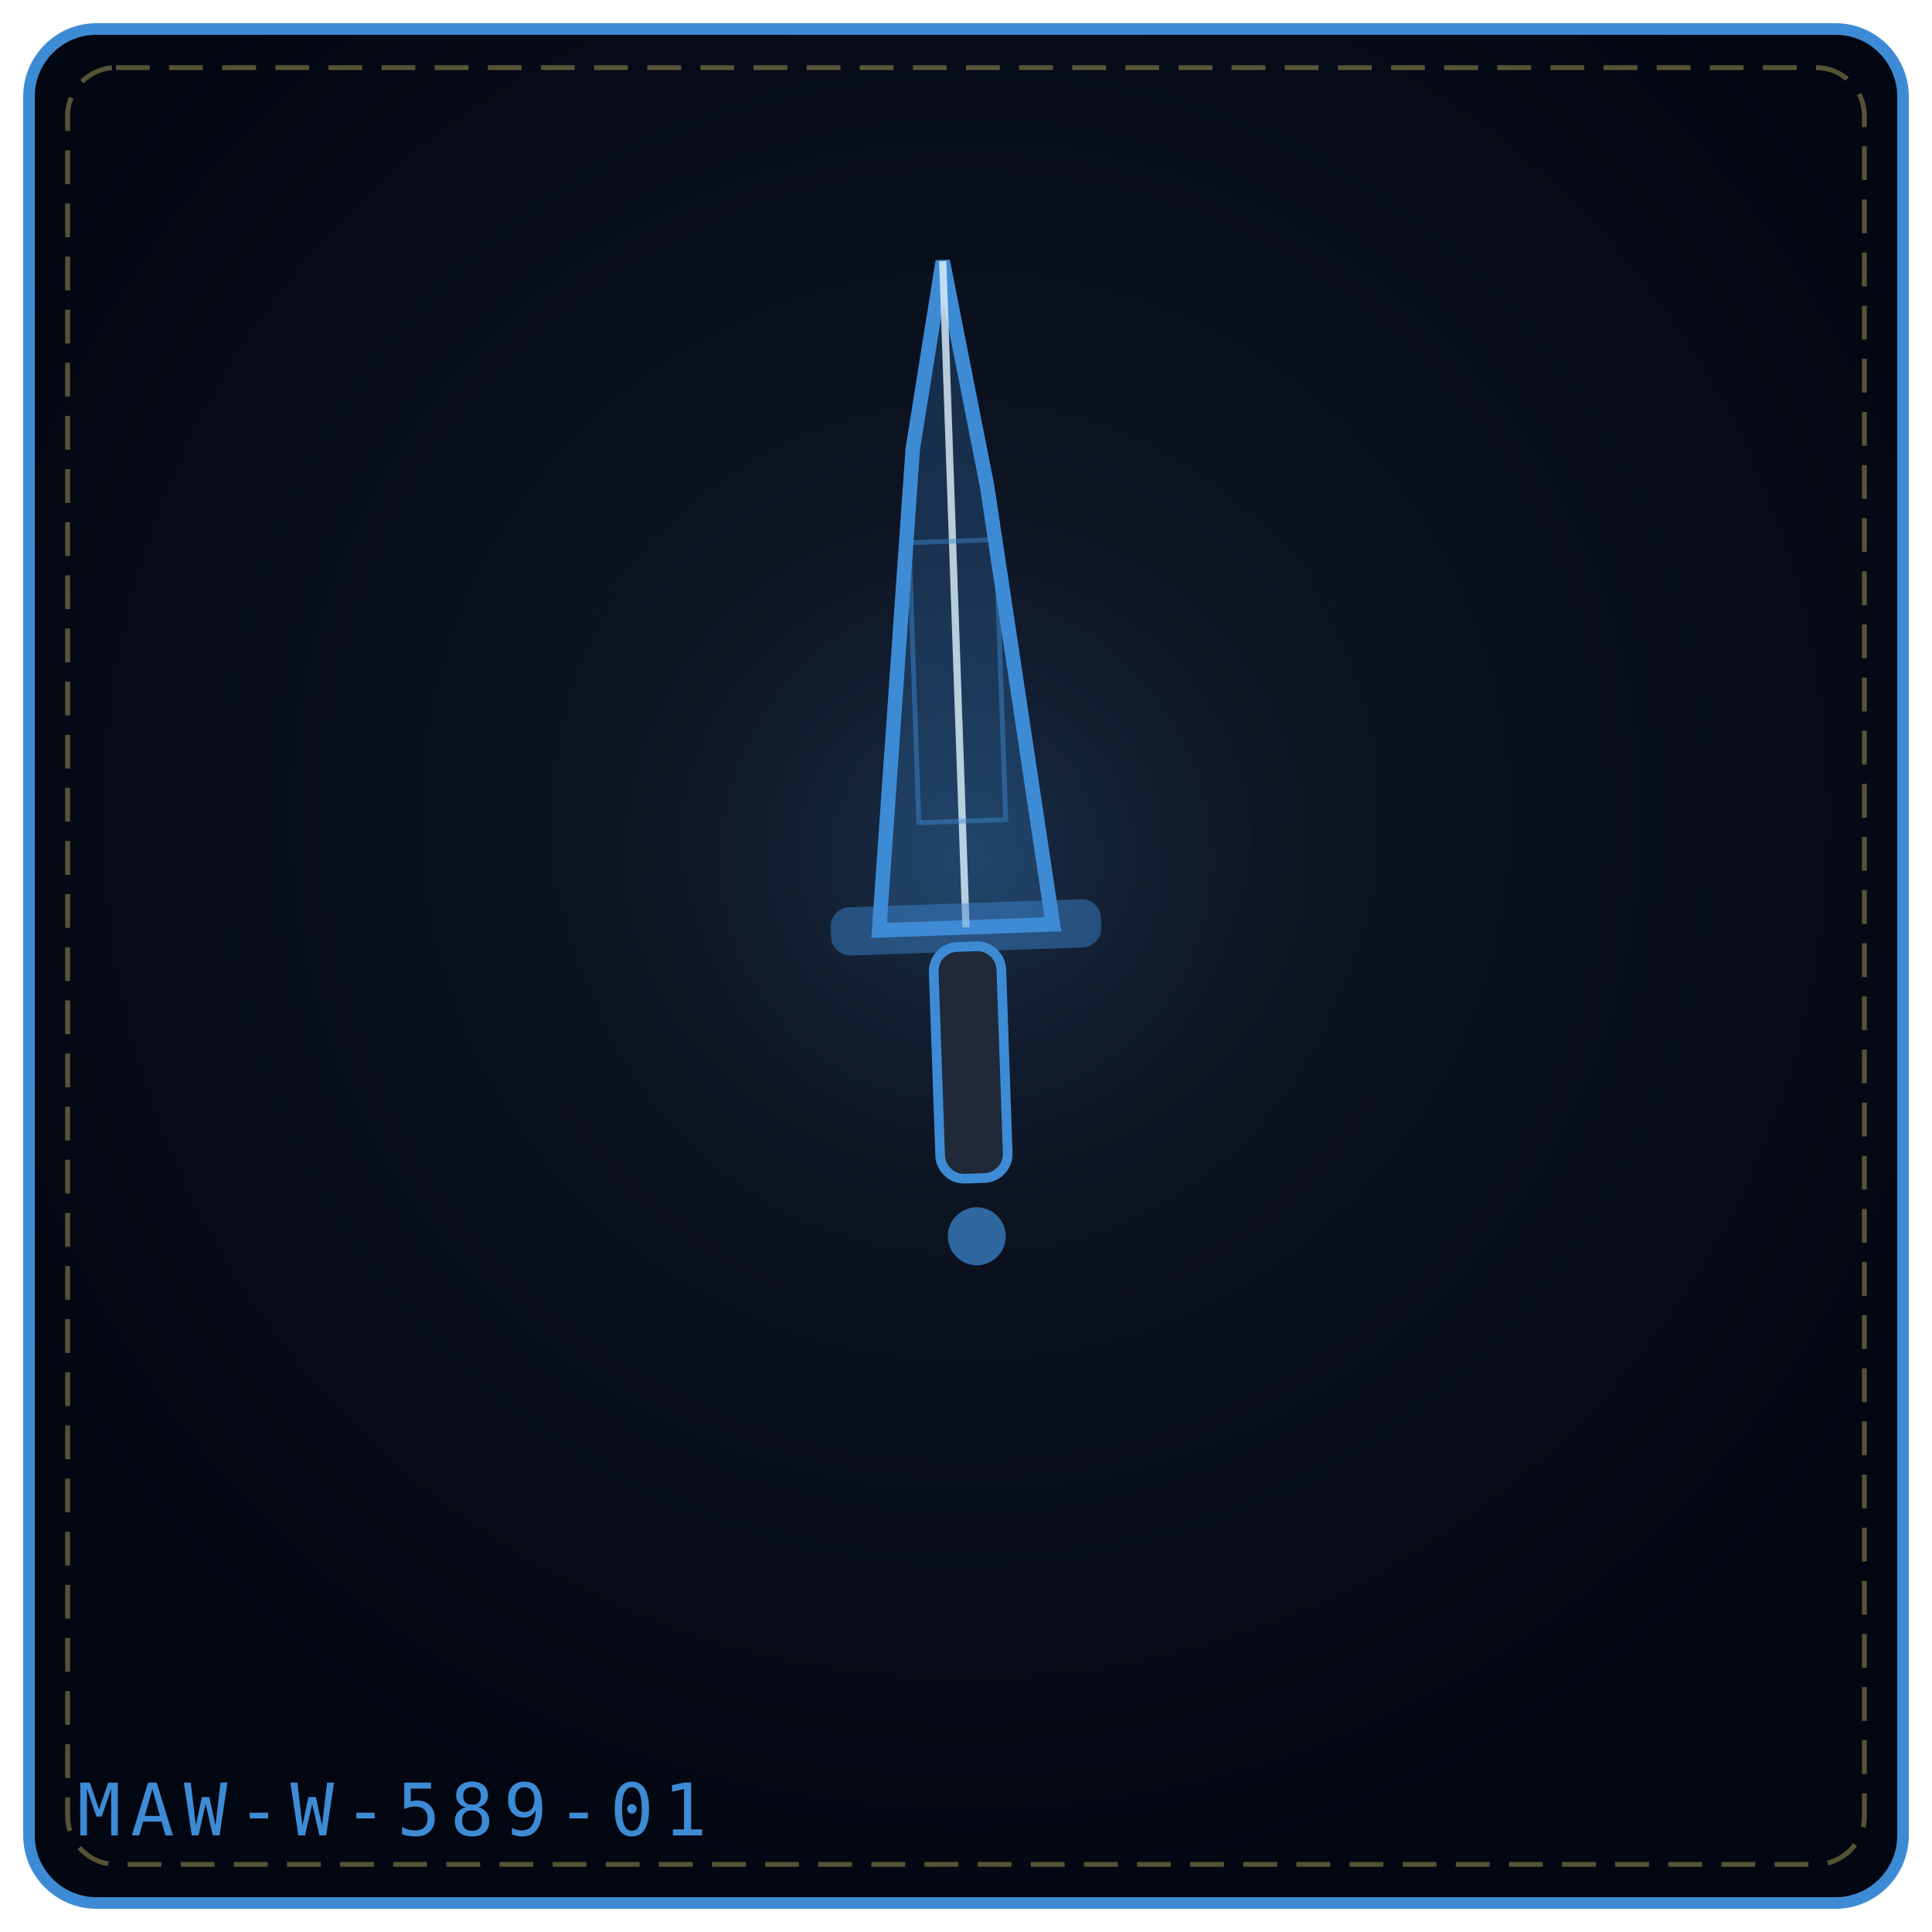
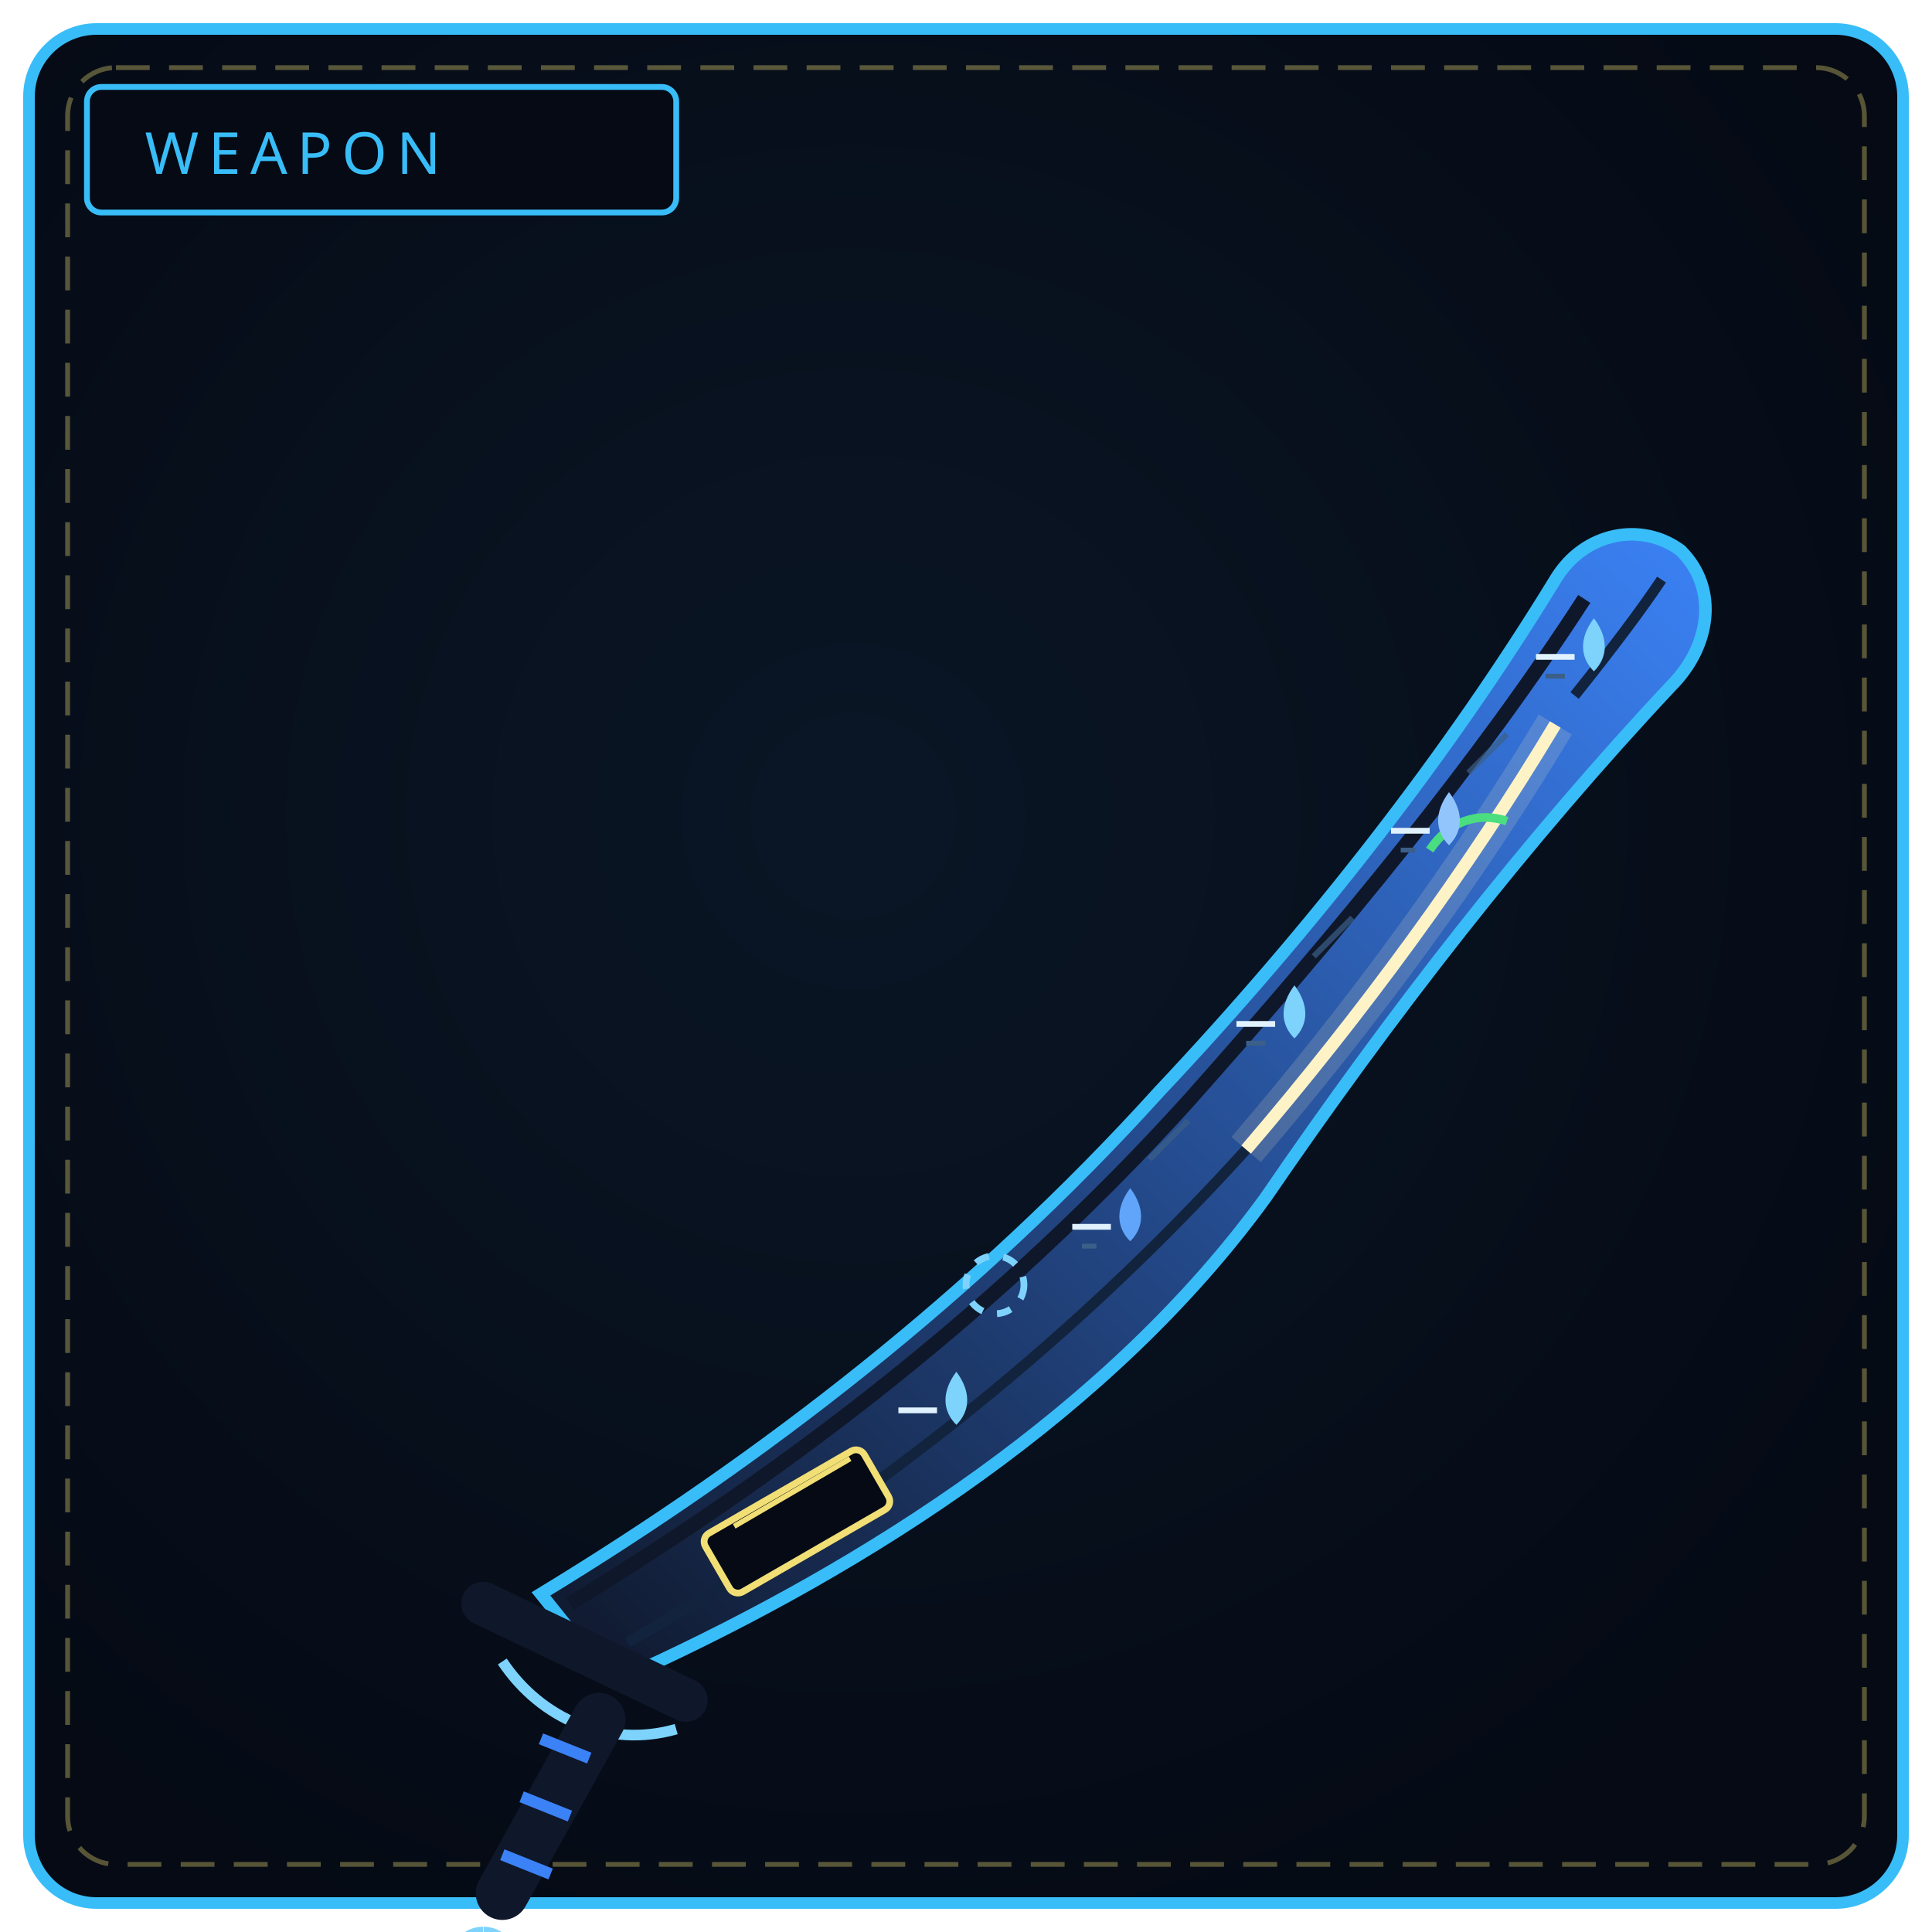
- <svg xmlns="http://www.w3.org/2000/svg" viewBox="0 0 400 400" width="100%" height="100%" role="img" aria-label="NEMO’S BLADE">
+ <svg xmlns="http://www.w3.org/2000/svg" viewBox="0 0 400 400" width="100%" height="100%" role="img" aria-label="NEMOS BLADE">
  <defs>
-     <radialGradient id="bg5a3c17" cx="50%" cy="42%" r="58%">
-       <stop offset="0%" stop-color="#111827" />
-       <stop offset="100%" stop-color="#030712" />
+     <radialGradient id="bw589" cx="44%" cy="42%" r="66%">
+       <stop offset="0%" stop-color="#0a1626" />
+       <stop offset="100%" stop-color="#050a14" />
    </radialGradient>
-     <radialGradient id="gl5a3c17" cx="50%" cy="46%" r="42%">
-       <stop offset="0%" stop-color="#3e8bd5" stop-opacity=".2" />
-       <stop offset="100%" stop-color="#000" stop-opacity="0" />
-     </radialGradient>
+     <linearGradient id="bl589" x1="0" y1="1" x2="1" y2="0">
+       <stop offset="0" stop-color="#0f172a" />
+       <stop offset="1" stop-color="#3b82f6" />
+     </linearGradient>
  </defs>
-   <rect x="6" y="6" width="388" height="388" rx="14" fill="url(#bg5a3c17)" stroke="#3e8bd5" stroke-width="2.4" />
+   <rect x="6" y="6" width="388" height="388" rx="14" fill="url(#bw589)" stroke="#38bdf8" stroke-width="2.4" />
  <rect x="14" y="14" width="372" height="372" rx="10" fill="none" stroke="#f1df76" stroke-width="1" stroke-dasharray="7 4" opacity=".35" />
-   <circle cx="200" cy="188" r="128" fill="url(#gl5a3c17)" />
-   <g transform="rotate(-2 200.0 192.0)">
-     <path d="M182.0 192.0 L192.44 92.64 L200.0 54.0 L207.56 100.92 L218.0 192.0 Z" fill="#3e8bd5" fill-opacity=".24" stroke="#3e8bd5" stroke-width="3" />
-     <path d="M200.0 192.0 L200.0 54.0" fill="none" stroke="#e0f2fe" stroke-width="1.5" opacity=".8" />
-     <rect x="191.0" y="112.0" width="18.0" height="58.0" fill="none" stroke="#3e8bd5" stroke-width="1" opacity=".45" />
-     <rect x="172.0" y="187.0" width="56.0" height="10" rx="4" fill="#3e8bd5" fill-opacity=".45" />
-     <rect x="193.0" y="196.0" width="14" height="48.0" rx="5" fill="#1f2937" stroke="#3e8bd5" stroke-width="2" />
-     <circle cx="200.0" cy="256.0" r="6.0" fill="#3e8bd5" fill-opacity=".7" />
-   </g>
-   <text x="16" y="380" font-family="monospace" font-size="15" letter-spacing="2" fill="#3e8bd5">MAW-W-589-01</text>
+   <rect x="18" y="18" width="122" height="26" rx="3" fill="#050a14" stroke="#38bdf8" stroke-width="1.2" />
+   <text x="30" y="36" fill="#38bdf8" font-family="Impact, Arial Black, sans-serif" font-size="12" letter-spacing="2">WEAPON</text>
+   <path d="M120 340 L112 330 C 158 302, 202 268, 240 226 C 272 192, 300 156, 322 120 C 328 110, 340 108, 348 114 C 356 122, 354 134, 346 142 C 316 174, 288 210, 262 248 C 230 292, 180 324, 132 346 Z" fill="url(#bl589)" stroke="#38bdf8" stroke-width="2.6" />
+   <path d="M118 332 C 164 304, 208 270, 246 228 C 278 192, 306 158, 328 124" fill="none" stroke="#0f172a" stroke-width="3" />
+   <path d="M130 340 C 176 314, 220 280, 258 238" fill="none" stroke="#12233d" stroke-width="2.2" />
+   <path d="M258 238 C 282 210, 304 180, 322 150" fill="none" stroke="#fef3c7" stroke-width="2.6" />
+   <path d="M258 238 C 282 210, 304 180, 322 150" fill="none" stroke="#fef3c7" stroke-width="8" opacity=".16" />
+   <path d="M326 144 C 334 134, 340 126, 344 120" fill="none" stroke="#12233d" stroke-width="2.2" />
+   <path d="M296 176 C 300 170, 306 168, 312 170" fill="none" stroke="#4ade80" stroke-width="1.8" />
+   <path d="M330 128 C 327 132, 327 136, 330 139 C 333 136, 333 132, 330 128 Z" fill="#7dd3fc" />
+   <path d="M300 164 C 297 168, 297 172, 300 175 C 303 172, 303 168, 300 164 Z" fill="#93c5fd" />
+   <path d="M268 204 C 265 208, 265 212, 268 215 C 271 212, 271 208, 268 204 Z" fill="#7dd3fc" />
+   <path d="M234 246 C 231 250, 231 254, 234 257 C 237 254, 237 250, 234 246 Z" fill="#60a5fa" />
+   <path d="M198 284 C 195 288, 195 292, 198 295 C 201 292, 201 288, 198 284 Z" fill="#7dd3fc" />
+   <path d="M318 136 L326 136 M288 172 L296 172 M256 212 L264 212 M222 254 L230 254 M186 292 L194 292" stroke="#e0f2fe" stroke-width="1.2" />
+   <path d="M320 140 L324 140 M290 176 L293 176 M258 216 L262 216 M224 258 L227 258" stroke="#3b5f88" stroke-width="1" />
+   <path d="M312 152 L304 160 M280 190 L272 198 M246 232 L238 240" stroke="#3b5f88" stroke-width="1.2" opacity=".7" />
+   <rect x="146" y="308" width="38" height="14" rx="2" transform="rotate(-30 165 315)" fill="#050a14" stroke="#f1df76" stroke-width="1.4" />
+   <path d="M152 316 L176 302" stroke="#f1df76" stroke-width="1.1" />
+   <circle cx="206" cy="266" r="6" fill="none" stroke="#7dd3fc" stroke-width="1.4" stroke-dasharray="3 3" />
+   <path d="M100 332 L142 352" stroke="#0f172a" stroke-width="9" stroke-linecap="round" />
+   <path d="M104 344 C 112 356, 126 362, 140 358" fill="none" stroke="#7dd3fc" stroke-width="2.2" />
+   <path d="M124 356 L104 392" stroke="#0f172a" stroke-width="11" stroke-linecap="round" />
+   <path d="M122 364 L112 360 M118 376 L108 372 M114 388 L104 384" stroke="#3b82f6" stroke-width="2.4" />
+   <path d="M100 400 a6 6 0 1 0 .1 0" fill="#0a1626" stroke="#7dd3fc" stroke-width="2.2" />
</svg>
